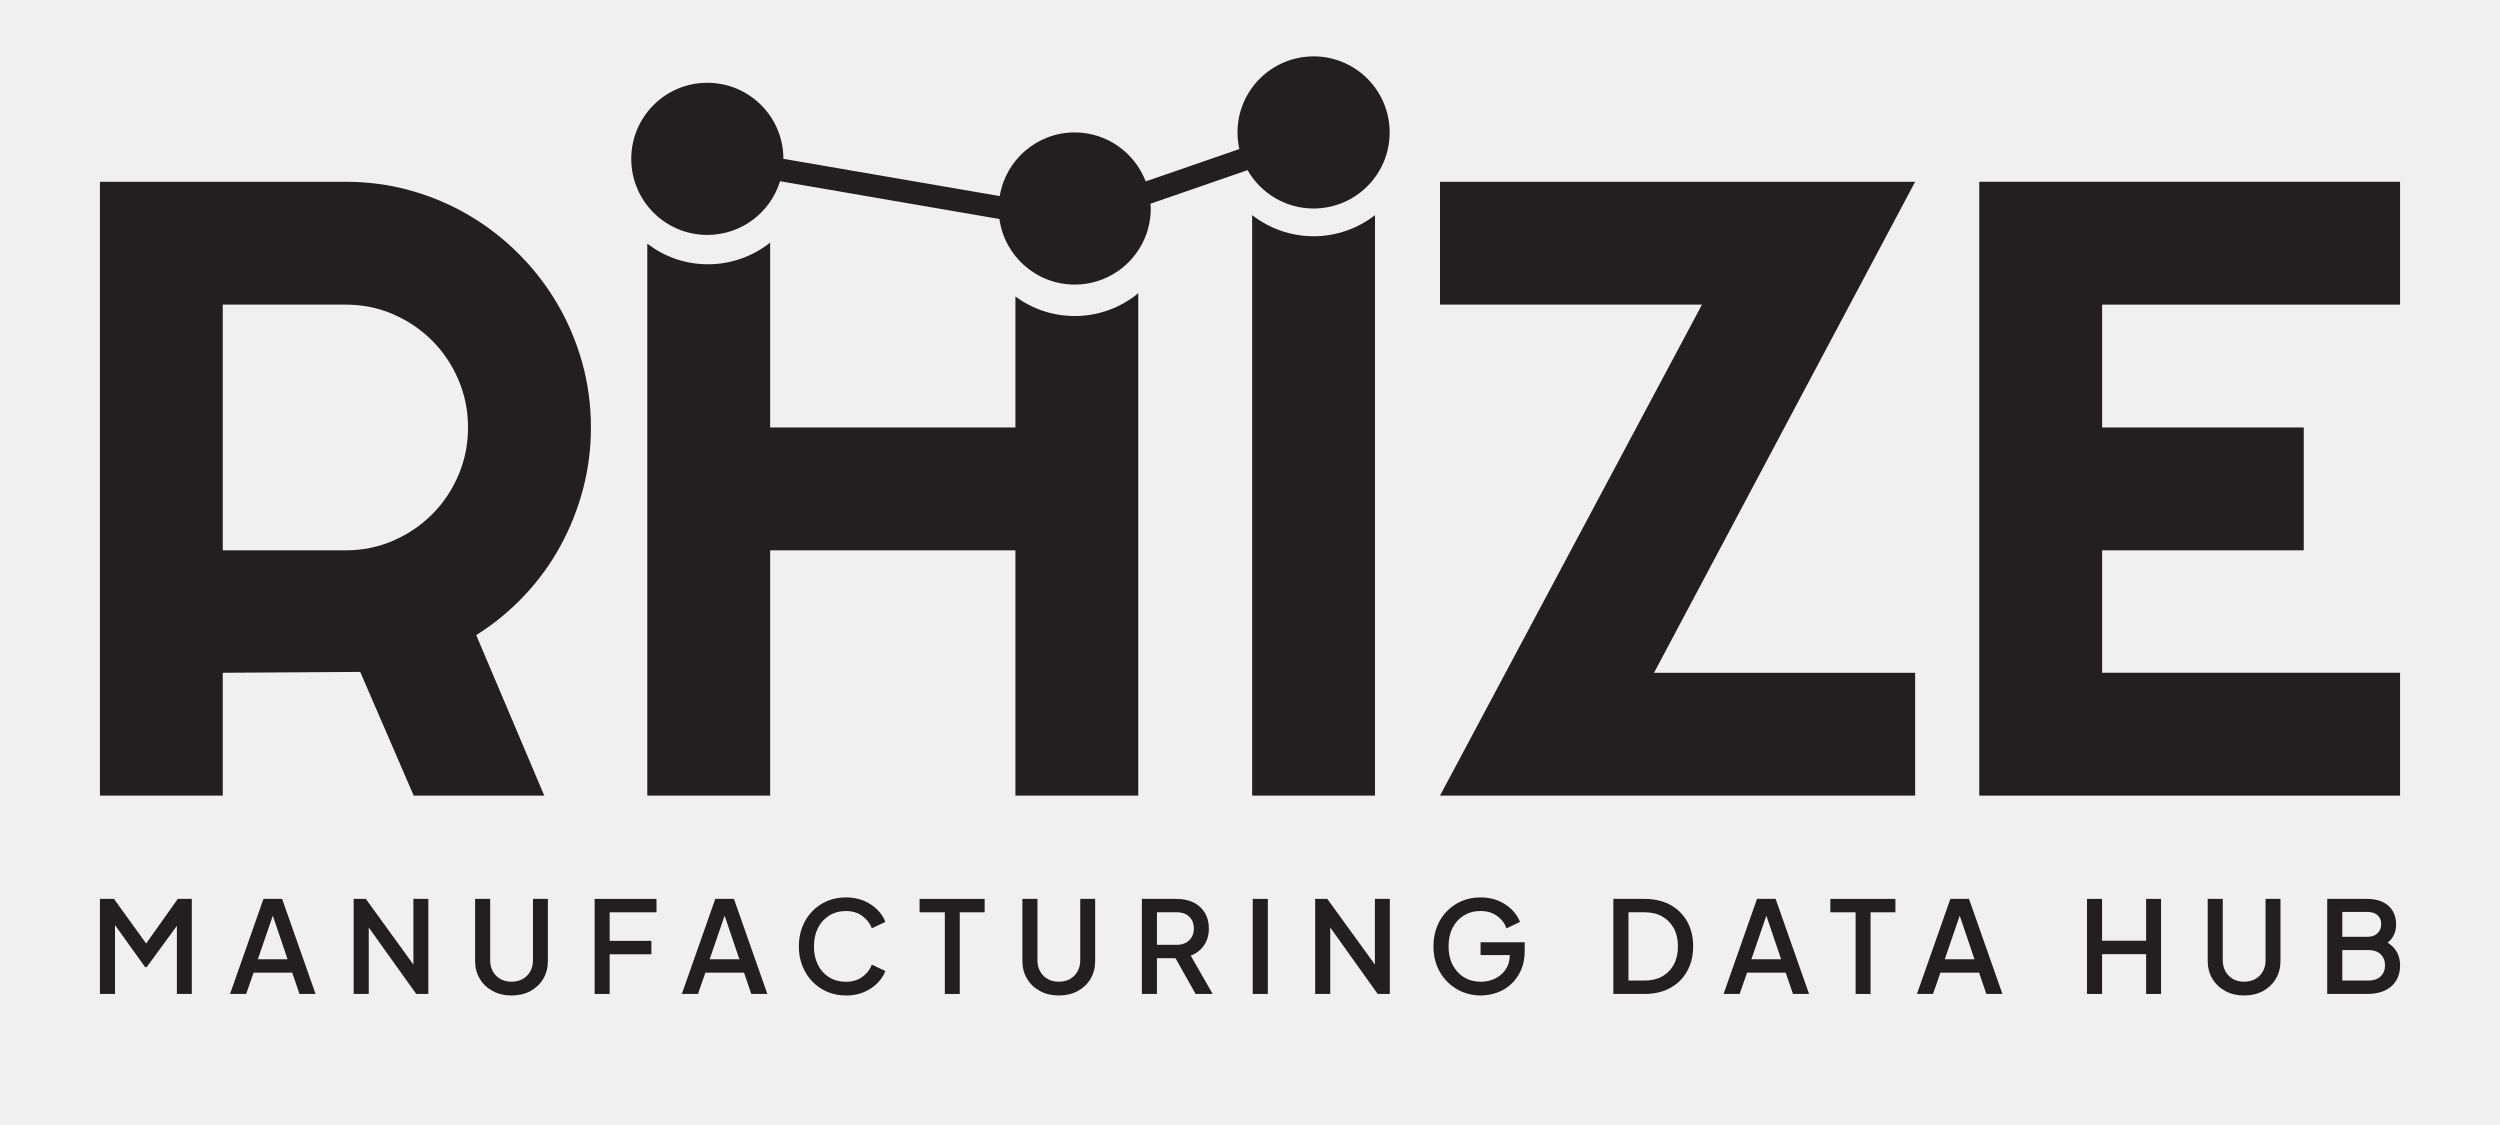
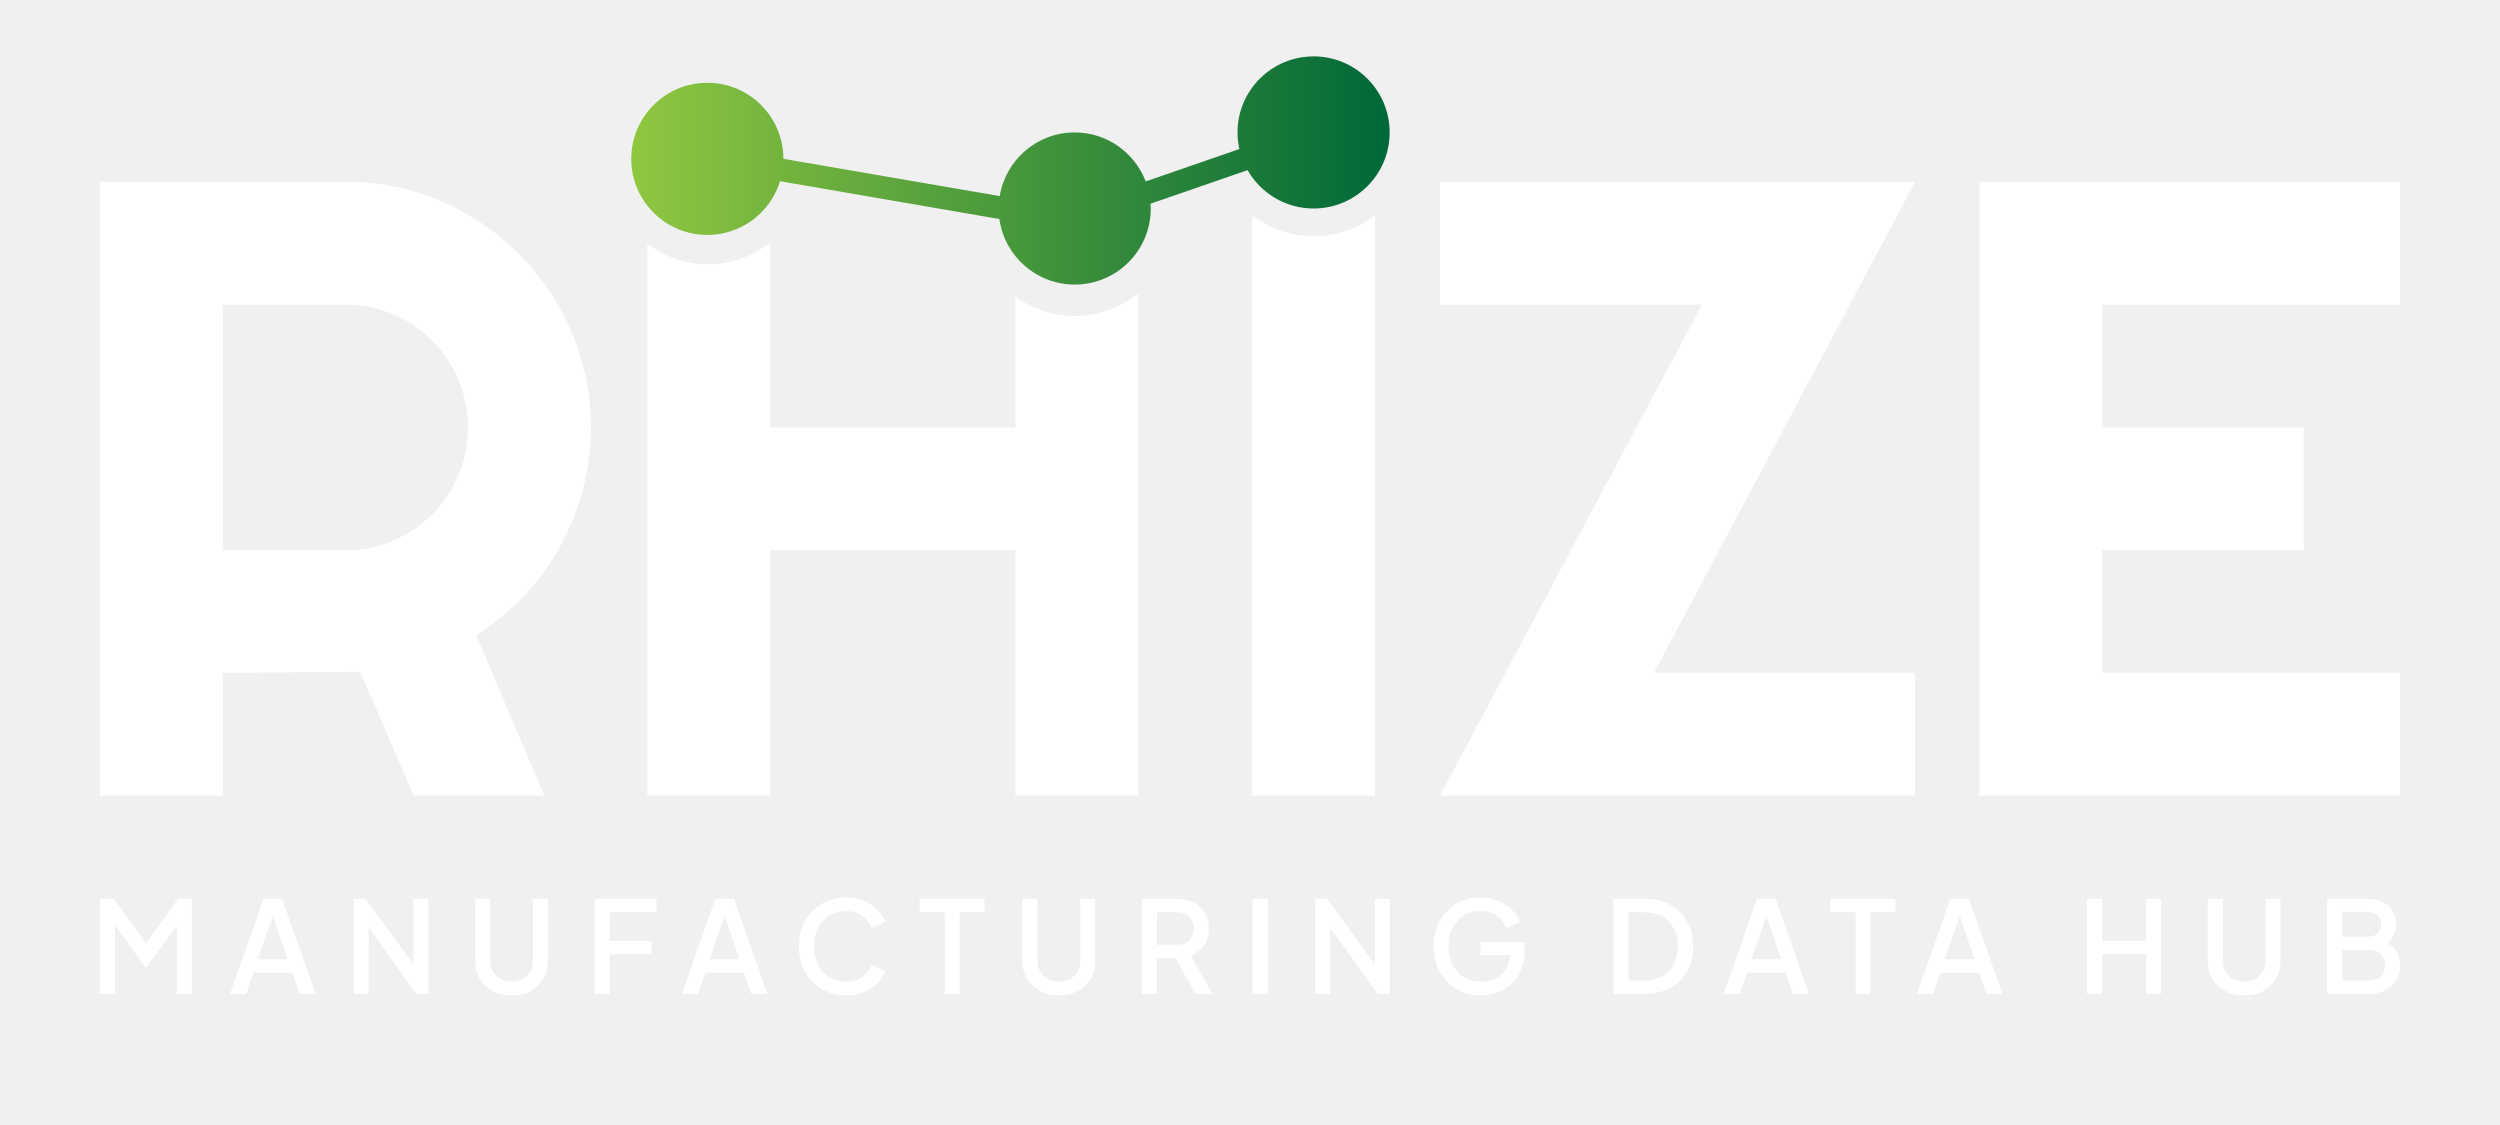
<svg xmlns="http://www.w3.org/2000/svg" id="Layer_1" viewBox="0 0 720 324">
  <defs>
-     <style>.cls-1{fill:#231f20;}</style>
+     <style>.cls-1{fill:url(#linear-gradient);}.cls-2{fill:#fff;}</style>
+     <linearGradient id="linear-gradient" x1="181.79" y1="49.11" x2="400.22" y2="49.11" gradientUnits="userSpaceOnUse">
+       <stop offset="0" stop-color="#90c740" />
+       <stop offset="1" stop-color="#006838" />
+     </linearGradient>
  </defs>
-   <path class="cls-1" d="m64.16,229.14H28.78V52.35h70.76c6.49,0,12.74.84,18.74,2.53,6,1.69,11.61,4.07,16.83,7.15,5.22,3.08,9.99,6.78,14.3,11.1,4.31,4.32,8.01,9.1,11.1,14.36,3.08,5.26,5.46,10.89,7.15,16.89,1.68,6,2.53,12.25,2.53,18.74,0,6.08-.76,12-2.28,17.75-1.52,5.75-3.7,11.22-6.53,16.4-2.84,5.18-6.31,9.95-10.42,14.3-4.11,4.36-8.71,8.14-13.81,11.34l19.6,46.23h-37.6l-15.41-35.63-39.58.25v35.38Zm0-141.41v70.77h35.38c4.85,0,9.41-.93,13.68-2.78,4.27-1.85,8.01-4.38,11.22-7.58s5.73-6.96,7.58-11.28c1.85-4.31,2.77-8.89,2.77-13.75s-.92-9.43-2.77-13.75c-1.85-4.32-4.38-8.08-7.58-11.28-3.21-3.2-6.95-5.73-11.22-7.58-4.27-1.85-8.84-2.77-13.68-2.77h-35.38Z" />
-   <path class="cls-1" d="m551.56,229.14h-136.84l75.45-141.41h-75.45v-35.38h136.84l-75.2,141.41h75.2v35.38Z" />
-   <path class="cls-1" d="m691.22,229.14h-121.19V52.35h121.19v35.38h-85.81v35.38h58.07v35.38h-58.07v35.26h85.81v35.38Z" />
-   <path class="cls-1" d="m309.48,91.01c-6.37,0-12.25-2.1-17.04-5.6v37.7h-70.64v-53.23c-4.93,3.89-11.13,6.23-17.88,6.23s-12.63-2.23-17.5-5.94v158.96h35.38v-70.64h70.64v70.64h35.38V84.45c-5,4.1-11.38,6.57-18.34,6.57Z" />
-   <path class="cls-1" d="m378.31,68.04c-6.66,0-12.79-2.29-17.69-6.08v167.18h35.38V61.96c-4.9,3.8-11.03,6.08-17.69,6.08Z" />
+   <path class="cls-2" d="m64.16,229.14H28.78V52.35h70.76c6.49,0,12.74.84,18.74,2.53,6,1.69,11.61,4.07,16.83,7.15,5.22,3.08,9.99,6.78,14.3,11.1,4.31,4.32,8.01,9.1,11.1,14.36,3.08,5.26,5.46,10.89,7.15,16.89,1.68,6,2.53,12.25,2.53,18.74,0,6.08-.76,12-2.28,17.75-1.52,5.75-3.7,11.22-6.53,16.4-2.84,5.18-6.31,9.95-10.42,14.3-4.11,4.36-8.71,8.14-13.81,11.34l19.6,46.23h-37.6l-15.41-35.63-39.58.25v35.38Zm0-141.41v70.77h35.38c4.85,0,9.41-.93,13.68-2.78,4.27-1.85,8.01-4.38,11.22-7.58,3.2-3.2,5.73-6.96,7.58-11.28,1.85-4.31,2.77-8.89,2.77-13.75s-.92-9.43-2.77-13.75c-1.85-4.32-4.38-8.08-7.58-11.28-3.21-3.2-6.95-5.73-11.22-7.58-4.27-1.85-8.84-2.77-13.68-2.77h-35.38Z" />
+   <path class="cls-2" d="m551.56,229.14h-136.84l75.45-141.41h-75.45v-35.38h136.84l-75.2,141.41h75.2v35.38Z" />
+   <path class="cls-2" d="m691.22,229.14h-121.19V52.35h121.19v35.38h-85.81v35.38h58.07v35.38h-58.07v35.26h85.81v35.38Z" />
+   <path class="cls-2" d="m309.48,91.01c-6.37,0-12.25-2.1-17.04-5.6v37.7h-70.64v-53.23c-4.93,3.89-11.13,6.23-17.88,6.23s-12.63-2.23-17.5-5.94v158.96h35.38v-70.64h70.64v70.64h35.38V84.45c-5,4.1-11.38,6.57-18.34,6.57Z" />
+   <path class="cls-2" d="m378.31,68.04c-6.66,0-12.79-2.29-17.69-6.08v167.18h35.38V61.96c-4.9,3.8-11.03,6.08-17.69,6.08Z" />
  <path class="cls-1" d="m378.31,16.24c-12.1,0-21.91,9.81-21.91,21.91,0,1.64.19,3.23.54,4.77l-26.98,9.33c-3.15-8.24-11.11-14.11-20.45-14.11-10.88,0-19.88,7.94-21.59,18.33l-62.3-10.73c0-12.09-9.81-21.9-21.91-21.9s-21.91,9.81-21.91,21.91,9.81,21.91,21.91,21.91c9.86,0,18.19-6.51,20.94-15.47l63.18,10.89c1.48,10.66,10.61,18.88,21.68,18.88,12.1,0,21.91-9.81,21.91-21.91,0-.47-.04-.92-.07-1.38l27.95-9.67c3.78,6.6,10.87,11.05,19.01,11.05,12.1,0,21.91-9.81,21.91-21.91s-9.81-21.91-21.91-21.91Z" />
-   <path class="cls-1" d="m28.78,286.26v-27.38h4.04l10.29,14.26h-2.02l10.11-14.26h4.04v27.38h-4.3v-22.27l1.62.44-10.32,14.11h-.44l-10.11-14.11,1.43-.44v22.27h-4.34Z" />
-   <path class="cls-1" d="m66.25,286.26l9.63-27.38h5.37l9.63,27.38h-4.63l-2.09-6.14h-11.13l-2.13,6.14h-4.63Zm8.01-9.99h8.56l-4.85-14.33h1.21l-4.92,14.33Z" />
-   <path class="cls-1" d="m101.86,286.26v-27.38h3.49l15.36,21.2-1.65.26v-21.46h4.3v27.38h-3.49l-15.25-21.35,1.58-.29v21.64h-4.34Z" />
-   <path class="cls-1" d="m147.3,286.7c-2.03,0-3.84-.43-5.42-1.29-1.58-.86-2.82-2.03-3.71-3.53-.89-1.49-1.34-3.2-1.34-5.11v-17.89h4.34v17.71c0,1.2.26,2.26.79,3.2s1.25,1.65,2.17,2.17c.92.51,1.98.77,3.18.77s2.3-.26,3.22-.77,1.64-1.24,2.17-2.17c.53-.93.79-2,.79-3.2v-17.71h4.3v17.89c0,1.91-.44,3.61-1.32,5.11-.88,1.49-2.11,2.67-3.69,3.53-1.58.86-3.4,1.29-5.46,1.29Z" />
-   <path class="cls-1" d="m171.25,286.26v-27.38h17.82v3.86h-13.49v8.23h12.02v3.86h-12.02v11.43h-4.34Z" />
-   <path class="cls-1" d="m196.37,286.26l9.63-27.38h5.37l9.63,27.38h-4.63l-2.09-6.14h-11.13l-2.13,6.14h-4.63Zm8.01-9.99h8.56l-4.85-14.33h1.21l-4.92,14.33Z" />
-   <path class="cls-1" d="m243.63,286.7c-1.94,0-3.73-.36-5.38-1.06-1.65-.71-3.09-1.7-4.3-2.96-1.21-1.26-2.16-2.75-2.85-4.46-.69-1.71-1.03-3.6-1.03-5.66s.34-3.91,1.01-5.64c.67-1.73,1.62-3.22,2.85-4.48,1.22-1.26,2.66-2.24,4.3-2.94,1.64-.7,3.44-1.05,5.4-1.05s3.67.33,5.2.99c1.53.66,2.82,1.53,3.88,2.59,1.05,1.07,1.81,2.22,2.28,3.47l-3.89,1.84c-.59-1.47-1.52-2.66-2.81-3.58-1.29-.92-2.84-1.38-4.65-1.38s-3.42.43-4.81,1.29c-1.4.86-2.48,2.05-3.25,3.56-.77,1.52-1.16,3.3-1.16,5.33s.39,3.82,1.16,5.35c.77,1.53,1.85,2.72,3.25,3.57s3,1.27,4.81,1.27,3.36-.45,4.65-1.36c1.29-.91,2.22-2.09,2.81-3.57l3.89,1.84c-.47,1.23-1.23,2.38-2.28,3.45-1.05,1.08-2.35,1.95-3.88,2.61-1.53.66-3.27.99-5.2.99Z" />
-   <path class="cls-1" d="m272.11,286.26v-23.52h-7.27v-3.86h18.74v3.86h-7.17v23.52h-4.3Z" />
-   <path class="cls-1" d="m304.92,286.7c-2.03,0-3.84-.43-5.42-1.29-1.58-.86-2.82-2.03-3.71-3.53s-1.34-3.2-1.34-5.11v-17.89h4.34v17.71c0,1.2.26,2.26.79,3.2s1.25,1.65,2.17,2.17c.92.51,1.98.77,3.18.77s2.3-.26,3.22-.77,1.64-1.24,2.17-2.17c.53-.93.79-2,.79-3.2v-17.71h4.3v17.89c0,1.91-.44,3.61-1.32,5.11-.88,1.49-2.11,2.67-3.69,3.53-1.58.86-3.4,1.29-5.46,1.29Z" />
-   <path class="cls-1" d="m328.86,286.26v-27.38h9.96c1.84,0,3.45.34,4.85,1.01s2.49,1.65,3.29,2.94c.8,1.29,1.19,2.82,1.19,4.61,0,1.89-.47,3.5-1.42,4.85-.94,1.35-2.21,2.33-3.8,2.94l6.32,11.02h-4.92l-6.72-11.94,2.83,1.65h-7.24v10.29h-4.34Zm4.34-14.15h5.7c1,0,1.87-.2,2.61-.59.74-.39,1.3-.94,1.71-1.64s.61-1.52.61-2.48-.2-1.78-.61-2.48-.97-1.24-1.71-1.62c-.73-.38-1.6-.57-2.61-.57h-5.7v9.37Z" />
-   <path class="cls-1" d="m360.79,286.26v-27.38h4.34v27.38h-4.34Z" />
-   <path class="cls-1" d="m378.77,286.26v-27.38h3.49l15.36,21.2-1.65.26v-21.46h4.3v27.38h-3.49l-15.25-21.35,1.58-.29v21.64h-4.34Z" />
-   <path class="cls-1" d="m426.47,286.7c-1.93,0-3.73-.36-5.38-1.06-1.65-.71-3.1-1.7-4.34-2.96-1.24-1.26-2.2-2.75-2.89-4.46-.69-1.71-1.03-3.6-1.03-5.66s.34-3.91,1.01-5.64c.67-1.73,1.62-3.22,2.85-4.48,1.22-1.26,2.66-2.24,4.3-2.94,1.64-.7,3.44-1.05,5.4-1.05s3.67.33,5.2.99c1.53.66,2.82,1.53,3.88,2.59,1.05,1.07,1.81,2.22,2.28,3.47l-3.86,1.87c-.56-1.49-1.49-2.7-2.79-3.62-1.3-.92-2.87-1.38-4.7-1.38s-3.42.43-4.81,1.29c-1.4.86-2.48,2.05-3.25,3.56-.77,1.52-1.16,3.3-1.16,5.33s.4,3.82,1.19,5.35c.8,1.53,1.89,2.72,3.29,3.57,1.4.85,3,1.27,4.81,1.27,1.52,0,2.91-.31,4.17-.94,1.26-.63,2.27-1.51,3.03-2.65.76-1.14,1.14-2.47,1.14-3.99v-1.87l1.95,1.76h-10.36v-3.68h12.71v2.57c0,2.01-.34,3.8-1.03,5.38s-1.62,2.92-2.79,4.02c-1.18,1.1-2.52,1.94-4.04,2.5-1.52.56-3.11.85-4.78.85Z" />
-   <path class="cls-1" d="m464.65,286.26v-27.38h8.97c2.84,0,5.31.57,7.41,1.71,2.09,1.14,3.71,2.74,4.87,4.79,1.15,2.06,1.73,4.45,1.73,7.17s-.58,5.08-1.73,7.15c-1.15,2.07-2.77,3.68-4.87,4.83-2.1,1.15-4.56,1.73-7.41,1.73h-8.97Zm4.34-3.86h4.7c1.93,0,3.62-.4,5.05-1.21,1.43-.81,2.54-1.95,3.33-3.42.78-1.47,1.18-3.21,1.18-5.22s-.4-3.74-1.19-5.2c-.8-1.46-1.91-2.59-3.33-3.4-1.42-.81-3.1-1.21-5.03-1.21h-4.7v19.66Z" />
-   <path class="cls-1" d="m496.39,286.26l9.63-27.38h5.36l9.63,27.38h-4.63l-2.1-6.14h-11.13l-2.13,6.14h-4.63Zm8.01-9.99h8.56l-4.85-14.33h1.21l-4.92,14.33Z" />
-   <path class="cls-1" d="m534.42,286.26v-23.52h-7.28v-3.86h18.74v3.86h-7.16v23.52h-4.3Z" />
-   <path class="cls-1" d="m552.08,286.26l9.63-27.38h5.36l9.63,27.38h-4.63l-2.1-6.14h-11.13l-2.13,6.14h-4.63Zm8.01-9.99h8.56l-4.85-14.33h1.21l-4.92,14.33Z" />
-   <path class="cls-1" d="m601.06,286.26v-27.38h4.34v12.05h12.68v-12.05h4.3v27.38h-4.3v-11.46h-12.68v11.46h-4.34Z" />
-   <path class="cls-1" d="m646.29,286.7c-2.03,0-3.84-.43-5.42-1.29-1.58-.86-2.82-2.03-3.71-3.53-.89-1.49-1.34-3.2-1.34-5.11v-17.89h4.34v17.71c0,1.2.26,2.26.79,3.2.53.93,1.25,1.65,2.17,2.17.92.51,1.98.77,3.18.77s2.3-.26,3.22-.77c.92-.51,1.64-1.24,2.17-2.17s.79-2,.79-3.2v-17.71h4.3v17.89c0,1.91-.44,3.61-1.33,5.11-.88,1.49-2.11,2.67-3.69,3.53-1.58.86-3.4,1.29-5.45,1.29Z" />
-   <path class="cls-1" d="m670.24,286.26v-27.38h11.54c1.71,0,3.2.3,4.45.9,1.25.6,2.2,1.46,2.87,2.57.66,1.12.99,2.43.99,3.95,0,1.32-.34,2.53-1.01,3.62-.67,1.09-1.72,1.95-3.14,2.59v-1.84c1.25.49,2.27,1.11,3.05,1.86.78.75,1.36,1.59,1.71,2.52.35.93.53,1.91.53,2.94,0,2.57-.84,4.59-2.52,6.06-1.68,1.47-3.98,2.2-6.89,2.2h-11.58Zm4.34-16.46h7.31c1.17,0,2.12-.34,2.83-1.01s1.06-1.56,1.06-2.66-.35-1.96-1.06-2.57c-.71-.61-1.65-.92-2.83-.92h-7.31v7.17Zm0,12.6h7.57c1.45,0,2.6-.4,3.45-1.19.86-.8,1.29-1.86,1.29-3.18s-.43-2.42-1.29-3.22c-.86-.8-2.01-1.19-3.45-1.19h-7.57v8.78Z" />
+   <path class="cls-2" d="m28.78,286.26v-27.38h4.04l10.29,14.26h-2.02l10.11-14.26h4.04v27.38h-4.3v-22.27l1.62.44-10.32,14.11h-.44l-10.11-14.11,1.43-.44v22.27h-4.34Z" />
+   <path class="cls-2" d="m66.25,286.26l9.63-27.38h5.37l9.63,27.38h-4.63l-2.09-6.14h-11.13l-2.13,6.14h-4.63Zm8.01-9.99h8.56l-4.85-14.33h1.21l-4.92,14.33Z" />
+   <path class="cls-2" d="m101.86,286.26v-27.38h3.49l15.36,21.2-1.65.26v-21.46h4.3v27.38h-3.49l-15.25-21.35,1.58-.29v21.64h-4.34Z" />
+   <path class="cls-2" d="m147.3,286.7c-2.03,0-3.84-.43-5.42-1.29-1.58-.86-2.82-2.03-3.71-3.53-.89-1.49-1.34-3.2-1.34-5.11v-17.89h4.34v17.71c0,1.2.26,2.26.79,3.2s1.25,1.65,2.17,2.17c.92.51,1.98.77,3.18.77s2.3-.26,3.22-.77,1.64-1.24,2.17-2.17c.53-.93.79-2,.79-3.2v-17.71h4.3v17.89c0,1.91-.44,3.61-1.32,5.11-.88,1.49-2.11,2.67-3.69,3.53s-3.4,1.29-5.46,1.29Z" />
+   <path class="cls-2" d="m171.25,286.26v-27.38h17.82v3.86h-13.49v8.23h12.02v3.86h-12.02v11.43h-4.34Z" />
+   <path class="cls-2" d="m196.37,286.26l9.63-27.38h5.37l9.63,27.38h-4.63l-2.09-6.14h-11.13l-2.13,6.14h-4.63Zm8.01-9.99h8.56l-4.85-14.33h1.21l-4.92,14.33Z" />
+   <path class="cls-2" d="m243.63,286.7c-1.94,0-3.73-.36-5.38-1.06-1.65-.71-3.09-1.7-4.3-2.96-1.21-1.26-2.16-2.75-2.85-4.46s-1.03-3.6-1.03-5.66.34-3.91,1.01-5.64c.67-1.73,1.62-3.22,2.85-4.48,1.22-1.26,2.66-2.24,4.3-2.94,1.64-.7,3.44-1.05,5.4-1.05s3.67.33,5.2.99c1.53.66,2.82,1.53,3.88,2.59,1.05,1.07,1.81,2.22,2.28,3.47l-3.89,1.84c-.59-1.47-1.52-2.66-2.81-3.58-1.29-.92-2.84-1.38-4.65-1.38s-3.42.43-4.81,1.29c-1.4.86-2.48,2.05-3.25,3.56-.77,1.52-1.16,3.3-1.16,5.33s.39,3.82,1.16,5.35c.77,1.53,1.85,2.72,3.25,3.57s3,1.27,4.81,1.27,3.36-.45,4.65-1.36c1.29-.91,2.22-2.09,2.81-3.57l3.89,1.84c-.47,1.23-1.23,2.38-2.28,3.45-1.05,1.08-2.35,1.95-3.88,2.61-1.53.66-3.27.99-5.2.99Z" />
+   <path class="cls-2" d="m272.11,286.26v-23.52h-7.27v-3.86h18.74v3.86h-7.17v23.52h-4.3Z" />
+   <path class="cls-2" d="m304.92,286.7c-2.03,0-3.84-.43-5.42-1.29-1.58-.86-2.82-2.03-3.71-3.53s-1.34-3.2-1.34-5.11v-17.89h4.34v17.71c0,1.2.26,2.26.79,3.2s1.25,1.65,2.17,2.17c.92.51,1.98.77,3.18.77s2.3-.26,3.22-.77,1.64-1.24,2.17-2.17c.53-.93.79-2,.79-3.2v-17.71h4.3v17.89c0,1.91-.44,3.61-1.32,5.11-.88,1.49-2.11,2.67-3.69,3.53-1.58.86-3.4,1.29-5.46,1.29Z" />
+   <path class="cls-2" d="m328.86,286.26v-27.38h9.96c1.84,0,3.45.34,4.85,1.01s2.49,1.65,3.29,2.94c.8,1.29,1.19,2.82,1.19,4.61,0,1.89-.47,3.5-1.42,4.85-.94,1.35-2.21,2.33-3.8,2.94l6.32,11.02h-4.92l-6.72-11.94,2.83,1.65h-7.24v10.29h-4.34Zm4.34-14.15h5.7c1,0,1.87-.2,2.61-.59.74-.39,1.3-.94,1.71-1.64s.61-1.52.61-2.48-.2-1.78-.61-2.48c-.4-.7-.97-1.24-1.71-1.62-.73-.38-1.6-.57-2.61-.57h-5.7v9.37Z" />
+   <path class="cls-2" d="m360.79,286.26v-27.38h4.34v27.38h-4.34Z" />
+   <path class="cls-2" d="m378.77,286.26v-27.38h3.49l15.36,21.2-1.65.26v-21.46h4.3v27.38h-3.49l-15.25-21.35,1.58-.29v21.64h-4.34Z" />
+   <path class="cls-2" d="m426.47,286.7c-1.93,0-3.73-.36-5.38-1.06-1.65-.71-3.1-1.7-4.34-2.96-1.24-1.26-2.2-2.75-2.89-4.46-.69-1.71-1.03-3.6-1.03-5.66s.34-3.91,1.01-5.64c.67-1.73,1.62-3.22,2.85-4.48,1.22-1.26,2.66-2.24,4.3-2.94,1.64-.7,3.44-1.05,5.4-1.05s3.67.33,5.2.99c1.53.66,2.82,1.53,3.88,2.59,1.05,1.07,1.81,2.22,2.28,3.47l-3.86,1.87c-.56-1.49-1.49-2.7-2.79-3.62-1.3-.92-2.87-1.38-4.7-1.38s-3.42.43-4.81,1.29c-1.4.86-2.48,2.05-3.25,3.56-.77,1.52-1.16,3.3-1.16,5.33s.4,3.82,1.19,5.35c.8,1.53,1.89,2.72,3.29,3.57,1.4.85,3,1.27,4.81,1.27,1.52,0,2.91-.31,4.17-.94,1.26-.63,2.27-1.51,3.03-2.65.76-1.14,1.14-2.47,1.14-3.99v-1.87l1.95,1.76h-10.36v-3.68h12.71v2.57c0,2.01-.34,3.8-1.03,5.38-.69,1.58-1.62,2.92-2.79,4.02s-2.52,1.94-4.04,2.5c-1.52.56-3.11.85-4.78.85Z" />
+   <path class="cls-2" d="m464.65,286.26v-27.38h8.97c2.84,0,5.31.57,7.41,1.71,2.09,1.14,3.71,2.74,4.87,4.79,1.15,2.06,1.73,4.45,1.73,7.17s-.58,5.08-1.73,7.15c-1.15,2.07-2.77,3.68-4.87,4.83-2.1,1.15-4.56,1.73-7.41,1.73h-8.97Zm4.34-3.86h4.7c1.93,0,3.62-.4,5.05-1.21,1.43-.81,2.54-1.95,3.33-3.42.78-1.47,1.18-3.21,1.18-5.22s-.4-3.74-1.19-5.2c-.8-1.46-1.91-2.59-3.33-3.4-1.42-.81-3.1-1.21-5.03-1.21h-4.7v19.66Z" />
+   <path class="cls-2" d="m496.39,286.26l9.63-27.38h5.36l9.63,27.38h-4.63l-2.1-6.14h-11.13l-2.13,6.14h-4.63Zm8.01-9.99h8.56l-4.85-14.33h1.21l-4.92,14.33Z" />
+   <path class="cls-2" d="m534.42,286.26v-23.52h-7.28v-3.86h18.74v3.86h-7.16v23.52h-4.3Z" />
+   <path class="cls-2" d="m552.08,286.26l9.63-27.38h5.36l9.63,27.38h-4.63l-2.1-6.14h-11.13l-2.13,6.14h-4.63Zm8.01-9.99h8.56l-4.85-14.33h1.21l-4.92,14.33Z" />
+   <path class="cls-2" d="m601.06,286.26v-27.38h4.34v12.05h12.68v-12.05h4.3v27.38h-4.3v-11.46h-12.68v11.46h-4.34Z" />
+   <path class="cls-2" d="m646.29,286.7c-2.03,0-3.84-.43-5.42-1.29-1.58-.86-2.82-2.03-3.71-3.53-.89-1.49-1.34-3.2-1.34-5.11v-17.89h4.34v17.71c0,1.2.26,2.26.79,3.2.53.93,1.25,1.65,2.17,2.17s1.98.77,3.18.77,2.3-.26,3.22-.77c.92-.51,1.64-1.24,2.17-2.17s.79-2,.79-3.2v-17.71h4.3v17.89c0,1.91-.44,3.61-1.33,5.11-.88,1.49-2.11,2.67-3.69,3.53-1.58.86-3.4,1.29-5.45,1.29Z" />
+   <path class="cls-2" d="m670.24,286.26v-27.38h11.54c1.71,0,3.2.3,4.45.9,1.25.6,2.2,1.46,2.87,2.57.66,1.12.99,2.43.99,3.95,0,1.32-.34,2.53-1.01,3.62-.67,1.09-1.72,1.95-3.14,2.59v-1.84c1.25.49,2.27,1.11,3.05,1.86.78.75,1.36,1.59,1.71,2.52.35.93.53,1.91.53,2.94,0,2.57-.84,4.59-2.52,6.06-1.68,1.47-3.98,2.2-6.89,2.2h-11.58Zm4.34-16.46h7.31c1.17,0,2.12-.34,2.83-1.01.71-.67,1.06-1.56,1.06-2.66s-.35-1.96-1.06-2.57c-.71-.61-1.65-.92-2.83-.92h-7.31v7.17Zm0,12.6h7.57c1.45,0,2.6-.4,3.45-1.19.86-.8,1.29-1.86,1.29-3.18s-.43-2.42-1.29-3.22c-.86-.8-2.01-1.19-3.45-1.19h-7.57v8.78Z" />
</svg>
